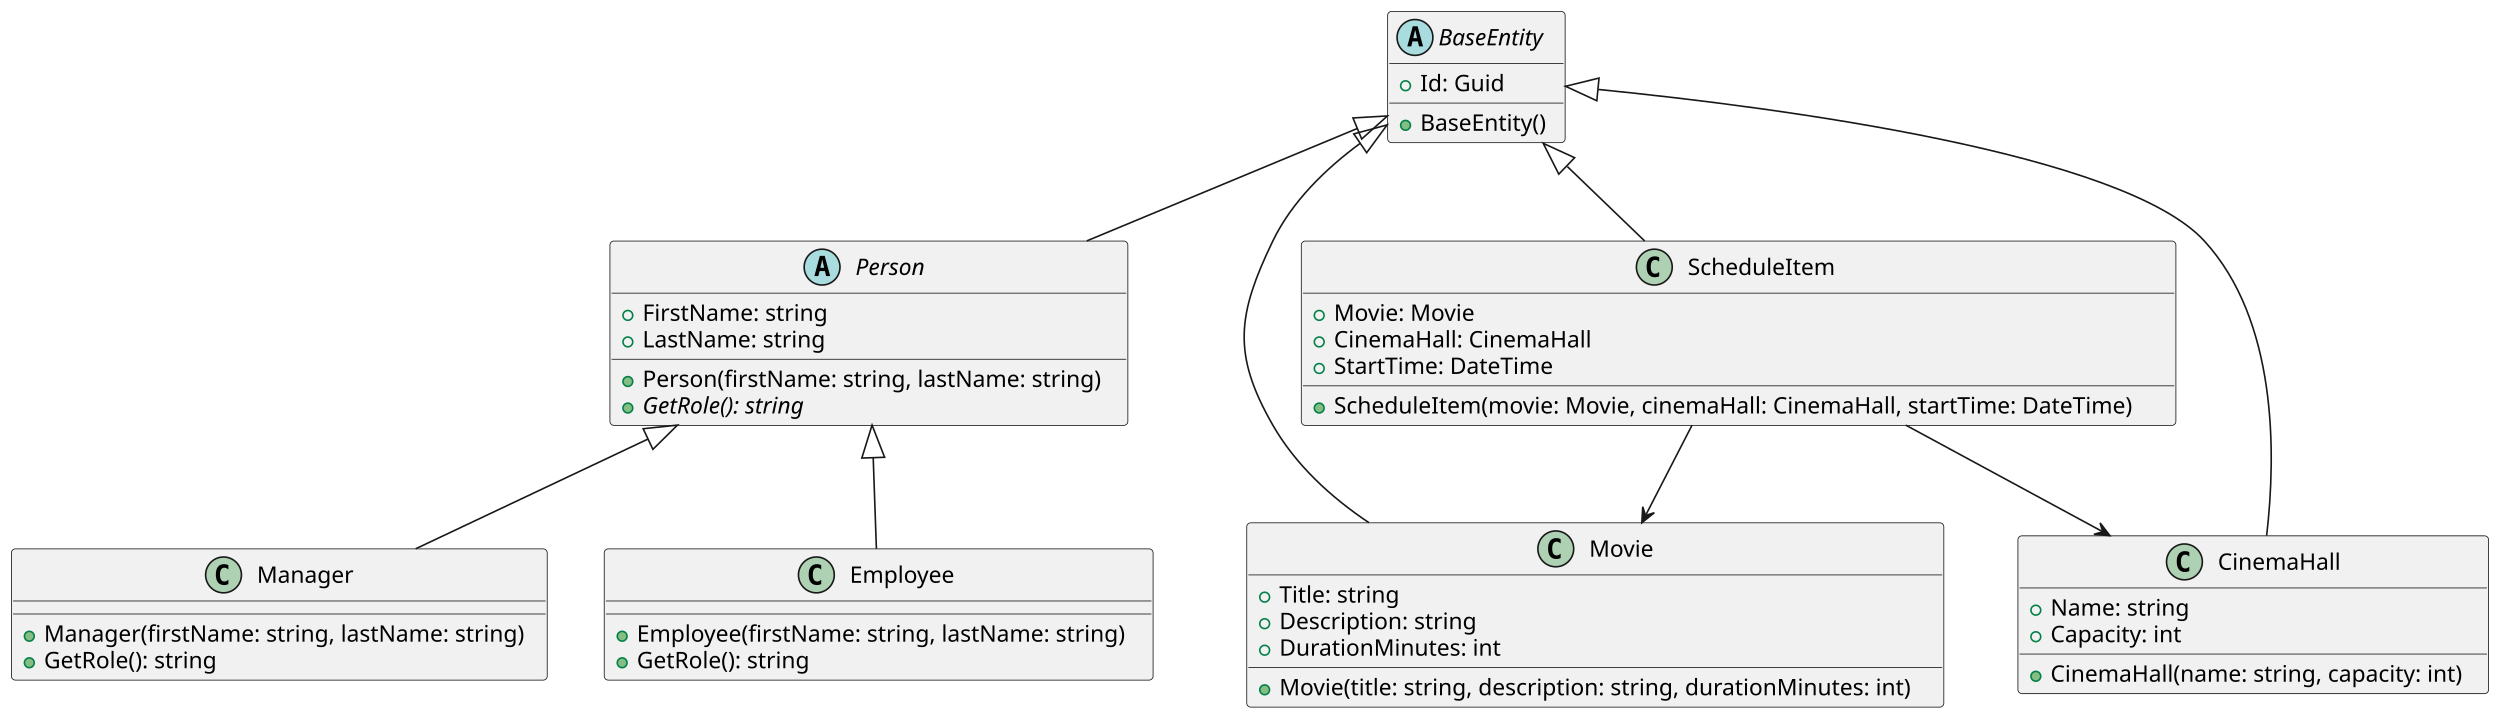
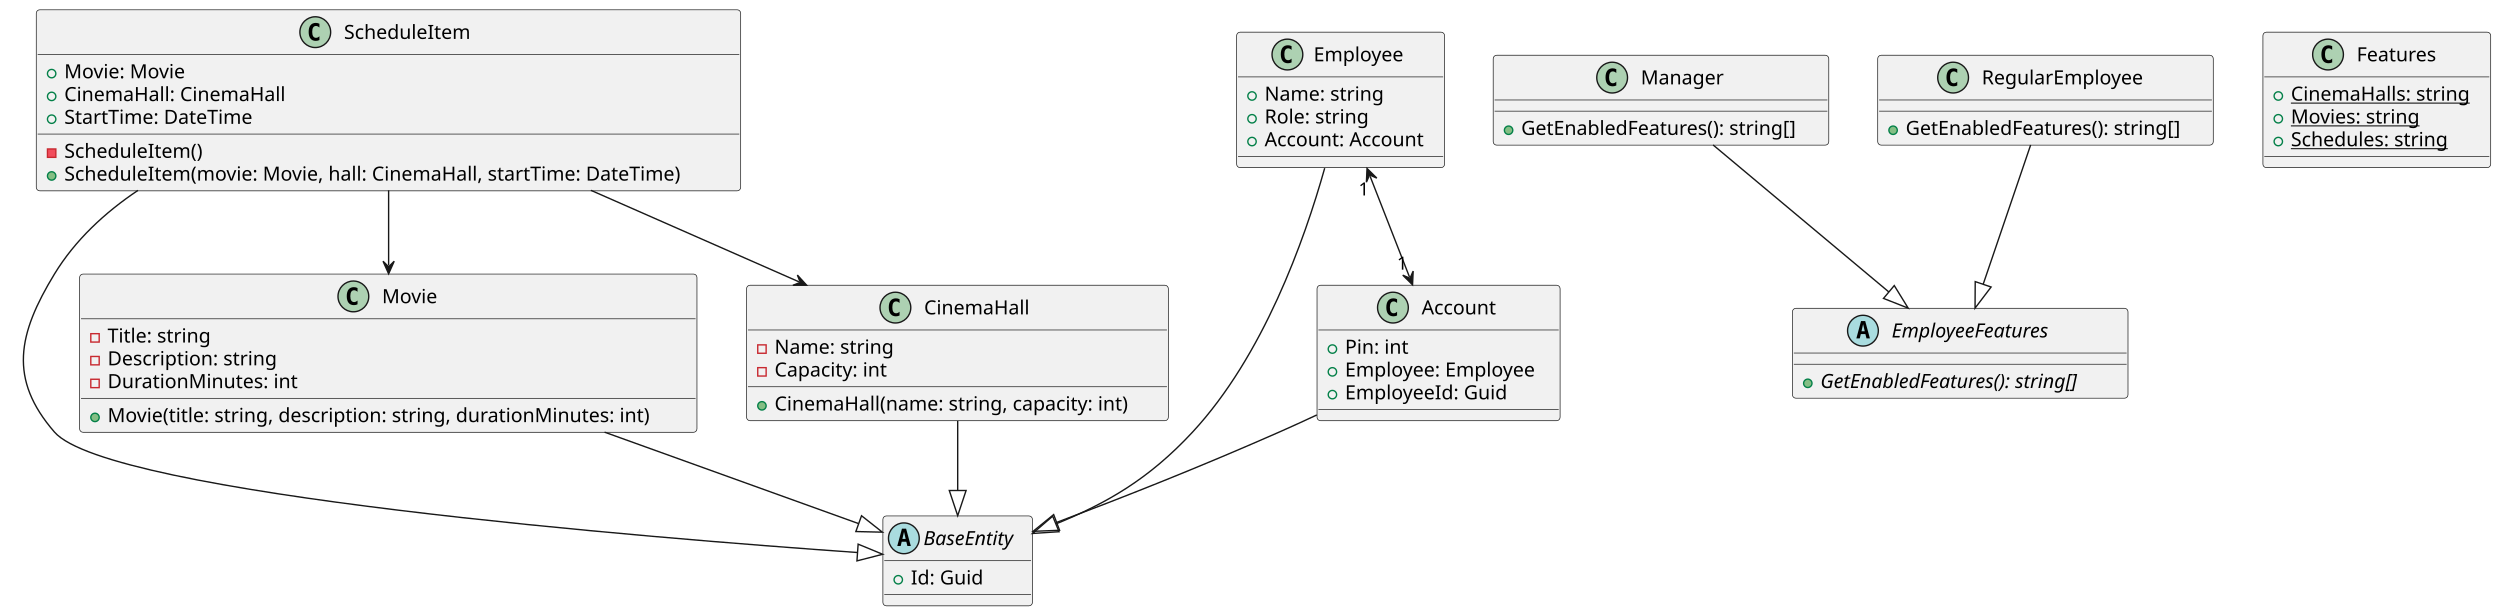
- <svg xmlns="http://www.w3.org/2000/svg" contentStyleType="text/css" height="441px" preserveAspectRatio="none" style="width:1535px;height:441px;background:#FFFFFF;" version="1.1" viewBox="0 0 1535 441" width="1535px" zoomAndPan="magnify">
+ <svg xmlns="http://www.w3.org/2000/svg" contentStyleType="text/css" data-diagram-type="CLASS" height="440px" preserveAspectRatio="none" style="width:1788px;height:440px;background:#FFFFFF;" version="1.1" viewBox="0 0 1788 440" width="1788px" zoomAndPan="magnify">
  <defs />
  <g>
    <g id="elem_BaseEntity">
-       <rect codeLine="1" fill="#F1F1F1" height="80.594" id="BaseEntity" rx="2.5" ry="2.5" style="stroke:#181818;stroke-width:0.5;" width="109" x="852" y="7" />
-       <ellipse cx="868.8" cy="23" fill="#A9DCDF" rx="11" ry="11" style="stroke:#181818;stroke-width:1.0;" />
-       <path d="M868.909,18.344 L867.753,23.422 L870.081,23.422 L868.909,18.344 Z M867.425,16.109 L870.409,16.109 L873.769,28.5 L871.316,28.5 L870.55,25.438 L867.269,25.438 L866.519,28.5 L864.081,28.5 L867.425,16.109 Z " fill="#000000" />
-       <text fill="#000000" font-family="sans-serif" font-size="14" font-style="italic" lengthAdjust="spacing" textLength="73" x="883.2" y="27.847">BaseEntity</text>
-       <line style="stroke:#181818;stroke-width:0.5;" x1="853" x2="960" y1="39" y2="39" />
-       <ellipse cx="863" cy="52.648" fill="none" rx="3" ry="3" style="stroke:#038048;stroke-width:1.0;" />
-       <text fill="#000000" font-family="sans-serif" font-size="14" lengthAdjust="spacing" textLength="53" x="872" y="55.995">Id: Guid</text>
-       <line style="stroke:#181818;stroke-width:0.5;" x1="853" x2="960" y1="63.297" y2="63.297" />
-       <ellipse cx="863" cy="76.945" fill="#84BE84" rx="3" ry="3" style="stroke:#038048;stroke-width:1.0;" />
-       <text fill="#000000" font-family="sans-serif" font-size="14" lengthAdjust="spacing" textLength="83" x="872" y="80.292">BaseEntity()</text>
+       <rect codeLine="2" fill="#F1F1F1" height="64.297" id="BaseEntity" rx="2.5" ry="2.5" style="stroke:#181818;stroke-width:0.5;" width="106.963" x="631.44" y="369" />
+       <ellipse cx="646.44" cy="385" fill="#A9DCDF" rx="11" ry="11" style="stroke:#181818;stroke-width:1;" />
+       <path d="M646.549,380.344 L645.393,385.422 L647.721,385.422 L646.549,380.344 Z M645.065,378.109 L648.049,378.109 L651.409,390.5 L648.956,390.5 L648.19,387.438 L644.909,387.438 L644.159,390.5 L641.721,390.5 L645.065,378.109 Z " fill="#000000" />
+       <text fill="#000000" font-family="sans-serif" font-size="14" font-style="italic" lengthAdjust="spacing" textLength="74.963" x="660.44" y="389.847">BaseEntity</text>
+       <line style="stroke:#181818;stroke-width:0.5;" x1="632.44" x2="737.403" y1="401" y2="401" />
+       <ellipse cx="642.44" cy="414.648" fill="transparent" rx="3" ry="3" style="stroke:#038048;stroke-width:1;" />
+       <text fill="#000000" font-family="sans-serif" font-size="14" lengthAdjust="spacing" textLength="54.681" x="651.44" y="417.995">Id: Guid</text>
+       <line style="stroke:#181818;stroke-width:0.5;" x1="632.44" x2="737.403" y1="425.297" y2="425.297" />
    </g>
-     <g id="elem_Person">
-       <rect codeLine="6" fill="#F1F1F1" height="113.188" id="Person" rx="2.5" ry="2.5" style="stroke:#181818;stroke-width:0.5;" width="318" x="374.5" y="148" />
-       <ellipse cx="504.75" cy="164" fill="#A9DCDF" rx="11" ry="11" style="stroke:#181818;stroke-width:1.0;" />
-       <path d="M504.859,159.344 L503.703,164.422 L506.031,164.422 L504.859,159.344 Z M503.375,157.109 L506.359,157.109 L509.719,169.5 L507.266,169.5 L506.5,166.438 L503.219,166.438 L502.469,169.5 L500.031,169.5 L503.375,157.109 Z " fill="#000000" />
-       <text fill="#000000" font-family="sans-serif" font-size="14" font-style="italic" lengthAdjust="spacing" textLength="49" x="525.25" y="168.847">Person</text>
-       <line style="stroke:#181818;stroke-width:0.5;" x1="375.5" x2="691.5" y1="180" y2="180" />
-       <ellipse cx="385.5" cy="193.648" fill="none" rx="3" ry="3" style="stroke:#038048;stroke-width:1.0;" />
-       <text fill="#000000" font-family="sans-serif" font-size="14" lengthAdjust="spacing" textLength="117" x="394.5" y="196.995">FirstName: string</text>
-       <ellipse cx="385.5" cy="209.945" fill="none" rx="3" ry="3" style="stroke:#038048;stroke-width:1.0;" />
-       <text fill="#000000" font-family="sans-serif" font-size="14" lengthAdjust="spacing" textLength="116" x="394.5" y="213.292">LastName: string</text>
-       <line style="stroke:#181818;stroke-width:0.5;" x1="375.5" x2="691.5" y1="220.594" y2="220.594" />
-       <ellipse cx="385.5" cy="234.242" fill="#84BE84" rx="3" ry="3" style="stroke:#038048;stroke-width:1.0;" />
-       <text fill="#000000" font-family="sans-serif" font-size="14" lengthAdjust="spacing" textLength="292" x="394.5" y="237.589">Person(firstName: string, lastName: string)</text>
-       <ellipse cx="385.5" cy="250.539" fill="#84BE84" rx="3" ry="3" style="stroke:#038048;stroke-width:1.0;" />
-       <text fill="#000000" font-family="sans-serif" font-size="14" font-style="italic" lengthAdjust="spacing" textLength="114" x="394.5" y="253.886">GetRole(): string</text>
+     <g id="elem_EmployeeFeatures">
+       <rect codeLine="6" fill="#F1F1F1" height="64.297" id="EmployeeFeatures" rx="2.5" ry="2.5" style="stroke:#181818;stroke-width:0.5;" width="239.999" x="1281.94" y="220.5" />
+       <ellipse cx="1332.386" cy="236.5" fill="#A9DCDF" rx="11" ry="11" style="stroke:#181818;stroke-width:1;" />
+       <path d="M1332.495,231.844 L1331.339,236.922 L1333.667,236.922 L1332.495,231.844 Z M1331.011,229.609 L1333.995,229.609 L1337.355,242 L1334.901,242 L1334.136,238.938 L1330.855,238.938 L1330.105,242 L1327.667,242 L1331.011,229.609 Z " fill="#000000" />
+       <text fill="#000000" font-family="sans-serif" font-size="14" font-style="italic" lengthAdjust="spacing" textLength="130.607" x="1352.886" y="241.347">EmployeeFeatures</text>
+       <line style="stroke:#181818;stroke-width:0.5;" x1="1282.94" x2="1520.939" y1="252.5" y2="252.5" />
+       <line style="stroke:#181818;stroke-width:0.5;" x1="1282.94" x2="1520.939" y1="260.5" y2="260.5" />
+       <ellipse cx="1292.94" cy="274.148" fill="#84BE84" rx="3" ry="3" style="stroke:#038048;stroke-width:1;" />
+       <text fill="#000000" font-family="sans-serif" font-size="14" font-style="italic" lengthAdjust="spacing" textLength="213.999" x="1301.94" y="277.495">GetEnabledFeatures(): string[]</text>
+     </g>
+     <g id="elem_Movie">
+       <rect codeLine="11" fill="#F1F1F1" height="113.188" id="Movie" rx="2.5" ry="2.5" style="stroke:#181818;stroke-width:0.5;" width="441.522" x="56.94" y="196" />
+       <ellipse cx="252.735" cy="212" fill="#ADD1B2" rx="11" ry="11" style="stroke:#181818;stroke-width:1;" />
+       <path d="M255.704,217.641 Q255.125,217.938 254.485,218.078 Q253.844,218.234 253.141,218.234 Q250.641,218.234 249.313,216.594 Q248,214.938 248,211.812 Q248,208.688 249.313,207.031 Q250.641,205.375 253.141,205.375 Q253.844,205.375 254.485,205.531 Q255.141,205.688 255.704,205.984 L255.704,208.703 Q255.079,208.125 254.485,207.859 Q253.891,207.578 253.266,207.578 Q251.922,207.578 251.235,208.656 Q250.547,209.719 250.547,211.812 Q250.547,213.906 251.235,214.984 Q251.922,216.047 253.266,216.047 Q253.891,216.047 254.485,215.781 Q255.079,215.5 255.704,214.922 L255.704,217.641 Z " fill="#000000" />
+       <text fill="#000000" font-family="sans-serif" font-size="14" lengthAdjust="spacing" textLength="41.433" x="273.235" y="216.847">Movie</text>
+       <line style="stroke:#181818;stroke-width:0.5;" x1="57.94" x2="497.462" y1="228" y2="228" />
+       <rect fill="transparent" height="6" style="stroke:#C82930;stroke-width:1;" width="6" x="64.94" y="238.648" />
+       <text fill="#000000" font-family="sans-serif" font-size="14" lengthAdjust="spacing" textLength="79.789" x="76.94" y="244.995">Title: string</text>
+       <rect fill="transparent" height="6" style="stroke:#C82930;stroke-width:1;" width="6" x="64.94" y="254.945" />
+       <text fill="#000000" font-family="sans-serif" font-size="14" lengthAdjust="spacing" textLength="129.09" x="76.94" y="261.292">Description: string</text>
+       <rect fill="transparent" height="6" style="stroke:#C82930;stroke-width:1;" width="6" x="64.94" y="271.242" />
+       <text fill="#000000" font-family="sans-serif" font-size="14" lengthAdjust="spacing" textLength="143.336" x="76.94" y="277.589">DurationMinutes: int</text>
+       <line style="stroke:#181818;stroke-width:0.5;" x1="57.94" x2="497.462" y1="284.891" y2="284.891" />
+       <ellipse cx="67.94" cy="298.539" fill="#84BE84" rx="3" ry="3" style="stroke:#038048;stroke-width:1;" />
+       <text fill="#000000" font-family="sans-serif" font-size="14" lengthAdjust="spacing" textLength="415.522" x="76.94" y="301.886">Movie(title: string, description: string, durationMinutes: int)</text>
+     </g>
+     <g id="elem_CinemaHall">
+       <rect codeLine="18" fill="#F1F1F1" height="96.891" id="CinemaHall" rx="2.5" ry="2.5" style="stroke:#181818;stroke-width:0.5;" width="301.659" x="533.94" y="204" />
+       <ellipse cx="640.393" cy="220" fill="#ADD1B2" rx="11" ry="11" style="stroke:#181818;stroke-width:1;" />
+       <path d="M643.361,225.641 Q642.783,225.938 642.143,226.078 Q641.502,226.234 640.799,226.234 Q638.299,226.234 636.971,224.594 Q635.658,222.938 635.658,219.812 Q635.658,216.688 636.971,215.031 Q638.299,213.375 640.799,213.375 Q641.502,213.375 642.143,213.531 Q642.799,213.688 643.361,213.984 L643.361,216.703 Q642.736,216.125 642.143,215.859 Q641.549,215.578 640.924,215.578 Q639.58,215.578 638.893,216.656 Q638.205,217.719 638.205,219.812 Q638.205,221.906 638.893,222.984 Q639.58,224.047 640.924,224.047 Q641.549,224.047 642.143,223.781 Q642.736,223.5 643.361,222.922 L643.361,225.641 Z " fill="#000000" />
+       <text fill="#000000" font-family="sans-serif" font-size="14" lengthAdjust="spacing" textLength="80.254" x="660.893" y="224.847">CinemaHall</text>
+       <line style="stroke:#181818;stroke-width:0.5;" x1="534.94" x2="834.599" y1="236" y2="236" />
+       <rect fill="transparent" height="6" style="stroke:#C82930;stroke-width:1;" width="6" x="541.94" y="246.648" />
+       <text fill="#000000" font-family="sans-serif" font-size="14" lengthAdjust="spacing" textLength="90.658" x="553.94" y="252.995">Name: string</text>
+       <rect fill="transparent" height="6" style="stroke:#C82930;stroke-width:1;" width="6" x="541.94" y="262.945" />
+       <text fill="#000000" font-family="sans-serif" font-size="14" lengthAdjust="spacing" textLength="88.601" x="553.94" y="269.292">Capacity: int</text>
+       <line style="stroke:#181818;stroke-width:0.5;" x1="534.94" x2="834.599" y1="276.594" y2="276.594" />
+       <ellipse cx="544.94" cy="290.242" fill="#84BE84" rx="3" ry="3" style="stroke:#038048;stroke-width:1;" />
+       <text fill="#000000" font-family="sans-serif" font-size="14" lengthAdjust="spacing" textLength="275.659" x="553.94" y="293.589">CinemaHall(name: string, capacity: int)</text>
+     </g>
+     <g id="elem_ScheduleItem">
+       <rect codeLine="24" fill="#F1F1F1" height="129.484" id="ScheduleItem" rx="2.5" ry="2.5" style="stroke:#181818;stroke-width:0.5;" width="503.791" x="25.94" y="7" />
+       <ellipse cx="225.484" cy="23" fill="#ADD1B2" rx="11" ry="11" style="stroke:#181818;stroke-width:1;" />
+       <path d="M228.453,28.641 Q227.875,28.938 227.234,29.078 Q226.594,29.234 225.891,29.234 Q223.391,29.234 222.063,27.594 Q220.75,25.938 220.75,22.812 Q220.75,19.688 222.063,18.031 Q223.391,16.375 225.891,16.375 Q226.594,16.375 227.234,16.531 Q227.891,16.688 228.453,16.984 L228.453,19.703 Q227.828,19.125 227.234,18.859 Q226.641,18.578 226.016,18.578 Q224.672,18.578 223.984,19.656 Q223.297,20.719 223.297,22.812 Q223.297,24.906 223.984,25.984 Q224.672,27.047 226.016,27.047 Q226.641,27.047 227.234,26.781 Q227.828,26.5 228.453,25.922 L228.453,28.641 Z " fill="#000000" />
+       <text fill="#000000" font-family="sans-serif" font-size="14" lengthAdjust="spacing" textLength="96.202" x="245.984" y="27.847">ScheduleItem</text>
+       <line style="stroke:#181818;stroke-width:0.5;" x1="26.94" x2="528.731" y1="39" y2="39" />
+       <ellipse cx="36.94" cy="52.648" fill="transparent" rx="3" ry="3" style="stroke:#038048;stroke-width:1;" />
+       <text fill="#000000" font-family="sans-serif" font-size="14" lengthAdjust="spacing" textLength="92.032" x="45.94" y="55.995">Movie: Movie</text>
+       <ellipse cx="36.94" cy="68.945" fill="transparent" rx="3" ry="3" style="stroke:#038048;stroke-width:1;" />
+       <text fill="#000000" font-family="sans-serif" font-size="14" lengthAdjust="spacing" textLength="169.675" x="45.94" y="72.292">CinemaHall: CinemaHall</text>
+       <ellipse cx="36.94" cy="85.242" fill="transparent" rx="3" ry="3" style="stroke:#038048;stroke-width:1;" />
+       <text fill="#000000" font-family="sans-serif" font-size="14" lengthAdjust="spacing" textLength="146.214" x="45.94" y="88.589">StartTime: DateTime</text>
+       <line style="stroke:#181818;stroke-width:0.5;" x1="26.94" x2="528.731" y1="95.891" y2="95.891" />
+       <rect fill="#F24D5C" height="6" style="stroke:#C82930;stroke-width:1;" width="6" x="33.94" y="106.539" />
+       <text fill="#000000" font-family="sans-serif" font-size="14" lengthAdjust="spacing" textLength="107.126" x="45.94" y="112.886">ScheduleItem()</text>
+       <ellipse cx="36.94" cy="125.836" fill="#84BE84" rx="3" ry="3" style="stroke:#038048;stroke-width:1;" />
+       <text fill="#000000" font-family="sans-serif" font-size="14" lengthAdjust="spacing" textLength="477.791" x="45.94" y="129.183">ScheduleItem(movie: Movie, hall: CinemaHall, startTime: DateTime)</text>
+     </g>
+     <g id="elem_Employee">
+       <rect codeLine="32" fill="#F1F1F1" height="96.891" id="Employee" rx="2.5" ry="2.5" style="stroke:#181818;stroke-width:0.5;" width="148.712" x="884.44" y="23" />
+       <ellipse cx="920.759" cy="39" fill="#ADD1B2" rx="11" ry="11" style="stroke:#181818;stroke-width:1;" />
+       <path d="M923.727,44.641 Q923.149,44.938 922.509,45.078 Q921.868,45.234 921.165,45.234 Q918.665,45.234 917.337,43.594 Q916.024,41.938 916.024,38.812 Q916.024,35.688 917.337,34.031 Q918.665,32.375 921.165,32.375 Q921.868,32.375 922.509,32.531 Q923.165,32.688 923.727,32.984 L923.727,35.703 Q923.102,35.125 922.509,34.859 Q921.915,34.578 921.29,34.578 Q919.946,34.578 919.259,35.656 Q918.571,36.719 918.571,38.812 Q918.571,40.906 919.259,41.984 Q919.946,43.047 921.29,43.047 Q921.915,43.047 922.509,42.781 Q923.102,42.5 923.727,41.922 L923.727,44.641 Z " fill="#000000" />
+       <text fill="#000000" font-family="sans-serif" font-size="14" lengthAdjust="spacing" textLength="69.337" x="939.496" y="43.847">Employee</text>
+       <line style="stroke:#181818;stroke-width:0.5;" x1="885.44" x2="1032.152" y1="55" y2="55" />
+       <ellipse cx="895.44" cy="68.648" fill="transparent" rx="3" ry="3" style="stroke:#038048;stroke-width:1;" />
+       <text fill="#000000" font-family="sans-serif" font-size="14" lengthAdjust="spacing" textLength="90.658" x="904.44" y="71.995">Name: string</text>
+       <ellipse cx="895.44" cy="84.945" fill="transparent" rx="3" ry="3" style="stroke:#038048;stroke-width:1;" />
+       <text fill="#000000" font-family="sans-serif" font-size="14" lengthAdjust="spacing" textLength="80.151" x="904.44" y="88.292">Role: string</text>
+       <ellipse cx="895.44" cy="101.242" fill="transparent" rx="3" ry="3" style="stroke:#038048;stroke-width:1;" />
+       <text fill="#000000" font-family="sans-serif" font-size="14" lengthAdjust="spacing" textLength="122.712" x="904.44" y="104.589">Account: Account</text>
+       <line style="stroke:#181818;stroke-width:0.5;" x1="885.44" x2="1032.152" y1="111.891" y2="111.891" />
+     </g>
+     <g id="elem_Account">
+       <rect codeLine="38" fill="#F1F1F1" height="96.891" id="Account" rx="2.5" ry="2.5" style="stroke:#181818;stroke-width:0.5;" width="173.841" x="941.94" y="204" />
+       <ellipse cx="996.224" cy="220" fill="#ADD1B2" rx="11" ry="11" style="stroke:#181818;stroke-width:1;" />
+       <path d="M999.193,225.641 Q998.615,225.938 997.974,226.078 Q997.334,226.234 996.63,226.234 Q994.13,226.234 992.802,224.594 Q991.49,222.938 991.49,219.812 Q991.49,216.688 992.802,215.031 Q994.13,213.375 996.63,213.375 Q997.334,213.375 997.974,213.531 Q998.63,213.688 999.193,213.984 L999.193,216.703 Q998.568,216.125 997.974,215.859 Q997.38,215.578 996.755,215.578 Q995.412,215.578 994.724,216.656 Q994.037,217.719 994.037,219.812 Q994.037,221.906 994.724,222.984 Q995.412,224.047 996.755,224.047 Q997.38,224.047 997.974,223.781 Q998.568,223.5 999.193,222.922 L999.193,225.641 Z " fill="#000000" />
+       <text fill="#000000" font-family="sans-serif" font-size="14" lengthAdjust="spacing" textLength="56.773" x="1016.724" y="224.847">Account</text>
+       <line style="stroke:#181818;stroke-width:0.5;" x1="942.94" x2="1114.781" y1="236" y2="236" />
+       <ellipse cx="952.94" cy="249.648" fill="transparent" rx="3" ry="3" style="stroke:#038048;stroke-width:1;" />
+       <text fill="#000000" font-family="sans-serif" font-size="14" lengthAdjust="spacing" textLength="48.624" x="961.94" y="252.995">Pin: int</text>
+       <ellipse cx="952.94" cy="265.945" fill="transparent" rx="3" ry="3" style="stroke:#038048;stroke-width:1;" />
+       <text fill="#000000" font-family="sans-serif" font-size="14" lengthAdjust="spacing" textLength="147.841" x="961.94" y="269.292">Employee: Employee</text>
+       <ellipse cx="952.94" cy="282.242" fill="transparent" rx="3" ry="3" style="stroke:#038048;stroke-width:1;" />
+       <text fill="#000000" font-family="sans-serif" font-size="14" lengthAdjust="spacing" textLength="124.018" x="961.94" y="285.589">EmployeeId: Guid</text>
+       <line style="stroke:#181818;stroke-width:0.5;" x1="942.94" x2="1114.781" y1="292.891" y2="292.891" />
    </g>
    <g id="elem_Manager">
-       <rect codeLine="13" fill="#F1F1F1" height="80.594" id="Manager" rx="2.5" ry="2.5" style="stroke:#181818;stroke-width:0.5;" width="329" x="7" y="337" />
-       <ellipse cx="137.25" cy="353" fill="#ADD1B2" rx="11" ry="11" style="stroke:#181818;stroke-width:1.0;" />
-       <path d="M140.219,358.641 Q139.641,358.938 139,359.078 Q138.359,359.234 137.656,359.234 Q135.156,359.234 133.828,357.594 Q132.516,355.938 132.516,352.812 Q132.516,349.688 133.828,348.031 Q135.156,346.375 137.656,346.375 Q138.359,346.375 139,346.531 Q139.656,346.688 140.219,346.984 L140.219,349.703 Q139.594,349.125 139,348.859 Q138.406,348.578 137.781,348.578 Q136.438,348.578 135.75,349.656 Q135.062,350.719 135.062,352.812 Q135.062,354.906 135.75,355.984 Q136.438,357.047 137.781,357.047 Q138.406,357.047 139,356.781 Q139.594,356.5 140.219,355.922 L140.219,358.641 Z " fill="#000000" />
-       <text fill="#000000" font-family="sans-serif" font-size="14" lengthAdjust="spacing" textLength="60" x="157.75" y="357.847">Manager</text>
-       <line style="stroke:#181818;stroke-width:0.5;" x1="8" x2="335" y1="369" y2="369" />
-       <line style="stroke:#181818;stroke-width:0.5;" x1="8" x2="335" y1="377" y2="377" />
-       <ellipse cx="18" cy="390.648" fill="#84BE84" rx="3" ry="3" style="stroke:#038048;stroke-width:1.0;" />
-       <text fill="#000000" font-family="sans-serif" font-size="14" lengthAdjust="spacing" textLength="303" x="27" y="393.995">Manager(firstName: string, lastName: string)</text>
-       <ellipse cx="18" cy="406.945" fill="#84BE84" rx="3" ry="3" style="stroke:#038048;stroke-width:1.0;" />
-       <text fill="#000000" font-family="sans-serif" font-size="14" lengthAdjust="spacing" textLength="114" x="27" y="410.292">GetRole(): string</text>
+       <rect codeLine="45" fill="#F1F1F1" height="64.297" id="Manager" rx="2.5" ry="2.5" style="stroke:#181818;stroke-width:0.5;" width="239.999" x="1067.94" y="39.5" />
+       <ellipse cx="1153.006" cy="55.5" fill="#ADD1B2" rx="11" ry="11" style="stroke:#181818;stroke-width:1;" />
+       <path d="M1155.975,61.141 Q1155.397,61.438 1154.756,61.578 Q1154.116,61.734 1153.413,61.734 Q1150.913,61.734 1149.584,60.094 Q1148.272,58.438 1148.272,55.312 Q1148.272,52.188 1149.584,50.531 Q1150.913,48.875 1153.413,48.875 Q1154.116,48.875 1154.756,49.031 Q1155.413,49.188 1155.975,49.484 L1155.975,52.203 Q1155.35,51.625 1154.756,51.359 Q1154.163,51.078 1153.538,51.078 Q1152.194,51.078 1151.506,52.156 Q1150.819,53.219 1150.819,55.312 Q1150.819,57.406 1151.506,58.484 Q1152.194,59.547 1153.538,59.547 Q1154.163,59.547 1154.756,59.281 Q1155.35,59 1155.975,58.422 L1155.975,61.141 Z " fill="#000000" />
+       <text fill="#000000" font-family="sans-serif" font-size="14" lengthAdjust="spacing" textLength="61.366" x="1173.506" y="60.347">Manager</text>
+       <line style="stroke:#181818;stroke-width:0.5;" x1="1068.94" x2="1306.939" y1="71.5" y2="71.5" />
+       <line style="stroke:#181818;stroke-width:0.5;" x1="1068.94" x2="1306.939" y1="79.5" y2="79.5" />
+       <ellipse cx="1078.94" cy="93.148" fill="#84BE84" rx="3" ry="3" style="stroke:#038048;stroke-width:1;" />
+       <text fill="#000000" font-family="sans-serif" font-size="14" lengthAdjust="spacing" textLength="213.999" x="1087.94" y="96.495">GetEnabledFeatures(): string[]</text>
    </g>
-     <g id="elem_Employee">
-       <rect codeLine="18" fill="#F1F1F1" height="80.594" id="Employee" rx="2.5" ry="2.5" style="stroke:#181818;stroke-width:0.5;" width="337" x="371" y="337" />
-       <ellipse cx="501.25" cy="353" fill="#ADD1B2" rx="11" ry="11" style="stroke:#181818;stroke-width:1.0;" />
-       <path d="M504.219,358.641 Q503.641,358.938 503,359.078 Q502.359,359.234 501.656,359.234 Q499.156,359.234 497.828,357.594 Q496.516,355.938 496.516,352.812 Q496.516,349.688 497.828,348.031 Q499.156,346.375 501.656,346.375 Q502.359,346.375 503,346.531 Q503.656,346.688 504.219,346.984 L504.219,349.703 Q503.594,349.125 503,348.859 Q502.406,348.578 501.781,348.578 Q500.438,348.578 499.75,349.656 Q499.062,350.719 499.062,352.812 Q499.062,354.906 499.75,355.984 Q500.438,357.047 501.781,357.047 Q502.406,357.047 503,356.781 Q503.594,356.5 504.219,355.922 L504.219,358.641 Z " fill="#000000" />
-       <text fill="#000000" font-family="sans-serif" font-size="14" lengthAdjust="spacing" textLength="68" x="521.75" y="357.847">Employee</text>
-       <line style="stroke:#181818;stroke-width:0.5;" x1="372" x2="707" y1="369" y2="369" />
-       <line style="stroke:#181818;stroke-width:0.5;" x1="372" x2="707" y1="377" y2="377" />
-       <ellipse cx="382" cy="390.648" fill="#84BE84" rx="3" ry="3" style="stroke:#038048;stroke-width:1.0;" />
-       <text fill="#000000" font-family="sans-serif" font-size="14" lengthAdjust="spacing" textLength="311" x="391" y="393.995">Employee(firstName: string, lastName: string)</text>
-       <ellipse cx="382" cy="406.945" fill="#84BE84" rx="3" ry="3" style="stroke:#038048;stroke-width:1.0;" />
-       <text fill="#000000" font-family="sans-serif" font-size="14" lengthAdjust="spacing" textLength="114" x="391" y="410.292">GetRole(): string</text>
+     <g id="elem_RegularEmployee">
+       <rect codeLine="49" fill="#F1F1F1" height="64.297" id="RegularEmployee" rx="2.5" ry="2.5" style="stroke:#181818;stroke-width:0.5;" width="239.999" x="1342.94" y="39.5" />
+       <ellipse cx="1396.859" cy="55.5" fill="#ADD1B2" rx="11" ry="11" style="stroke:#181818;stroke-width:1;" />
+       <path d="M1399.827,61.141 Q1399.249,61.438 1398.609,61.578 Q1397.968,61.734 1397.265,61.734 Q1394.765,61.734 1393.437,60.094 Q1392.124,58.438 1392.124,55.312 Q1392.124,52.188 1393.437,50.531 Q1394.765,48.875 1397.265,48.875 Q1397.968,48.875 1398.609,49.031 Q1399.265,49.188 1399.827,49.484 L1399.827,52.203 Q1399.202,51.625 1398.609,51.359 Q1398.015,51.078 1397.39,51.078 Q1396.046,51.078 1395.359,52.156 Q1394.671,53.219 1394.671,55.312 Q1394.671,57.406 1395.359,58.484 Q1396.046,59.547 1397.39,59.547 Q1398.015,59.547 1398.609,59.281 Q1399.202,59 1399.827,58.422 L1399.827,61.141 Z " fill="#000000" />
+       <text fill="#000000" font-family="sans-serif" font-size="14" lengthAdjust="spacing" textLength="123.662" x="1417.359" y="60.347">RegularEmployee</text>
+       <line style="stroke:#181818;stroke-width:0.5;" x1="1343.94" x2="1581.939" y1="71.5" y2="71.5" />
+       <line style="stroke:#181818;stroke-width:0.5;" x1="1343.94" x2="1581.939" y1="79.5" y2="79.5" />
+       <ellipse cx="1353.94" cy="93.148" fill="#84BE84" rx="3" ry="3" style="stroke:#038048;stroke-width:1;" />
+       <text fill="#000000" font-family="sans-serif" font-size="14" lengthAdjust="spacing" textLength="213.999" x="1362.94" y="96.495">GetEnabledFeatures(): string[]</text>
    </g>
-     <g id="elem_Movie">
-       <rect codeLine="23" fill="#F1F1F1" height="113.188" id="Movie" rx="2.5" ry="2.5" style="stroke:#181818;stroke-width:0.5;" width="428" x="765.5" y="321" />
-       <ellipse cx="955.25" cy="337" fill="#ADD1B2" rx="11" ry="11" style="stroke:#181818;stroke-width:1.0;" />
-       <path d="M958.219,342.641 Q957.641,342.938 957,343.078 Q956.359,343.234 955.656,343.234 Q953.156,343.234 951.828,341.594 Q950.516,339.938 950.516,336.812 Q950.516,333.688 951.828,332.031 Q953.156,330.375 955.656,330.375 Q956.359,330.375 957,330.531 Q957.656,330.688 958.219,330.984 L958.219,333.703 Q957.594,333.125 957,332.859 Q956.406,332.578 955.781,332.578 Q954.438,332.578 953.75,333.656 Q953.062,334.719 953.062,336.812 Q953.062,338.906 953.75,339.984 Q954.438,341.047 955.781,341.047 Q956.406,341.047 957,340.781 Q957.594,340.5 958.219,339.922 L958.219,342.641 Z " fill="#000000" />
-       <text fill="#000000" font-family="sans-serif" font-size="14" lengthAdjust="spacing" textLength="40" x="975.75" y="341.847">Movie</text>
-       <line style="stroke:#181818;stroke-width:0.5;" x1="766.5" x2="1192.5" y1="353" y2="353" />
-       <ellipse cx="776.5" cy="366.648" fill="none" rx="3" ry="3" style="stroke:#038048;stroke-width:1.0;" />
-       <text fill="#000000" font-family="sans-serif" font-size="14" lengthAdjust="spacing" textLength="77" x="785.5" y="369.995">Title: string</text>
-       <ellipse cx="776.5" cy="382.945" fill="none" rx="3" ry="3" style="stroke:#038048;stroke-width:1.0;" />
-       <text fill="#000000" font-family="sans-serif" font-size="14" lengthAdjust="spacing" textLength="127" x="785.5" y="386.292">Description: string</text>
-       <ellipse cx="776.5" cy="399.242" fill="none" rx="3" ry="3" style="stroke:#038048;stroke-width:1.0;" />
-       <text fill="#000000" font-family="sans-serif" font-size="14" lengthAdjust="spacing" textLength="140" x="785.5" y="402.589">DurationMinutes: int</text>
-       <line style="stroke:#181818;stroke-width:0.5;" x1="766.5" x2="1192.5" y1="409.891" y2="409.891" />
-       <ellipse cx="776.5" cy="423.539" fill="#84BE84" rx="3" ry="3" style="stroke:#038048;stroke-width:1.0;" />
-       <text fill="#000000" font-family="sans-serif" font-size="14" lengthAdjust="spacing" textLength="402" x="785.5" y="426.886">Movie(title: string, description: string, durationMinutes: int)</text>
+     <g id="elem_Features">
+       <rect codeLine="54" fill="#F1F1F1" height="96.891" id="Features" rx="2.5" ry="2.5" style="stroke:#181818;stroke-width:0.5;" width="162.903" x="1618.44" y="23" />
+       <ellipse cx="1665.006" cy="39" fill="#ADD1B2" rx="11" ry="11" style="stroke:#181818;stroke-width:1;" />
+       <path d="M1667.975,44.641 Q1667.397,44.938 1666.756,45.078 Q1666.116,45.234 1665.413,45.234 Q1662.913,45.234 1661.584,43.594 Q1660.272,41.938 1660.272,38.812 Q1660.272,35.688 1661.584,34.031 Q1662.913,32.375 1665.413,32.375 Q1666.116,32.375 1666.756,32.531 Q1667.413,32.688 1667.975,32.984 L1667.975,35.703 Q1667.35,35.125 1666.756,34.859 Q1666.163,34.578 1665.538,34.578 Q1664.194,34.578 1663.506,35.656 Q1662.819,36.719 1662.819,38.812 Q1662.819,40.906 1663.506,41.984 Q1664.194,43.047 1665.538,43.047 Q1666.163,43.047 1666.756,42.781 Q1667.35,42.5 1667.975,41.922 L1667.975,44.641 Z " fill="#000000" />
+       <text fill="#000000" font-family="sans-serif" font-size="14" lengthAdjust="spacing" textLength="61.27" x="1685.506" y="43.847">Features</text>
+       <line style="stroke:#181818;stroke-width:0.5;" x1="1619.44" x2="1780.343" y1="55" y2="55" />
+       <ellipse cx="1629.44" cy="68.648" fill="transparent" rx="3" ry="3" style="stroke:#038048;stroke-width:1;" />
+       <text fill="#000000" font-family="sans-serif" font-size="14" lengthAdjust="spacing" text-decoration="underline" textLength="136.903" x="1638.44" y="71.995">CinemaHalls: string</text>
+       <ellipse cx="1629.44" cy="84.945" fill="transparent" rx="3" ry="3" style="stroke:#038048;stroke-width:1;" />
+       <text fill="#000000" font-family="sans-serif" font-size="14" lengthAdjust="spacing" text-decoration="underline" textLength="98.082" x="1638.44" y="88.292">Movies: string</text>
+       <ellipse cx="1629.44" cy="101.242" fill="transparent" rx="3" ry="3" style="stroke:#038048;stroke-width:1;" />
+       <text fill="#000000" font-family="sans-serif" font-size="14" lengthAdjust="spacing" text-decoration="underline" textLength="120.982" x="1638.44" y="104.589">Schedules: string</text>
+       <line style="stroke:#181818;stroke-width:0.5;" x1="1619.44" x2="1780.343" y1="111.891" y2="111.891" />
    </g>
-     <g id="elem_CinemaHall">
-       <rect codeLine="30" fill="#F1F1F1" height="96.891" id="CinemaHall" rx="2.5" ry="2.5" style="stroke:#181818;stroke-width:0.5;" width="289" x="1239" y="329" />
-       <ellipse cx="1341.25" cy="345" fill="#ADD1B2" rx="11" ry="11" style="stroke:#181818;stroke-width:1.0;" />
-       <path d="M1344.219,350.641 Q1343.641,350.938 1343,351.078 Q1342.359,351.234 1341.656,351.234 Q1339.156,351.234 1337.828,349.594 Q1336.516,347.938 1336.516,344.812 Q1336.516,341.688 1337.828,340.031 Q1339.156,338.375 1341.656,338.375 Q1342.359,338.375 1343,338.531 Q1343.656,338.688 1344.219,338.984 L1344.219,341.703 Q1343.594,341.125 1343,340.859 Q1342.406,340.578 1341.781,340.578 Q1340.438,340.578 1339.75,341.656 Q1339.062,342.719 1339.062,344.812 Q1339.062,346.906 1339.75,347.984 Q1340.438,349.047 1341.781,349.047 Q1342.406,349.047 1343,348.781 Q1343.594,348.5 1344.219,347.922 L1344.219,350.641 Z " fill="#000000" />
-       <text fill="#000000" font-family="sans-serif" font-size="14" lengthAdjust="spacing" textLength="76" x="1361.75" y="349.847">CinemaHall</text>
-       <line style="stroke:#181818;stroke-width:0.5;" x1="1240" x2="1527" y1="361" y2="361" />
-       <ellipse cx="1250" cy="374.648" fill="none" rx="3" ry="3" style="stroke:#038048;stroke-width:1.0;" />
-       <text fill="#000000" font-family="sans-serif" font-size="14" lengthAdjust="spacing" textLength="88" x="1259" y="377.995">Name: string</text>
-       <ellipse cx="1250" cy="390.945" fill="none" rx="3" ry="3" style="stroke:#038048;stroke-width:1.0;" />
-       <text fill="#000000" font-family="sans-serif" font-size="14" lengthAdjust="spacing" textLength="84" x="1259" y="394.292">Capacity: int</text>
-       <line style="stroke:#181818;stroke-width:0.5;" x1="1240" x2="1527" y1="401.594" y2="401.594" />
-       <ellipse cx="1250" cy="415.242" fill="#84BE84" rx="3" ry="3" style="stroke:#038048;stroke-width:1.0;" />
-       <text fill="#000000" font-family="sans-serif" font-size="14" lengthAdjust="spacing" textLength="263" x="1259" y="418.589">CinemaHall(name: string, capacity: int)</text>
+     <g id="link_Movie_BaseEntity">
+       <path codeLine="61" d="M432.39,309.09 C502.33,334.27 563.544,356.304 614.134,374.514 " fill="transparent" id="Movie-to-BaseEntity" style="stroke:#181818;stroke-width:1;" />
+       <polygon fill="transparent" points="631.07,380.61,616.166,368.868,612.102,380.159,631.07,380.61" style="stroke:#181818;stroke-width:1;" />
    </g>
-     <g id="elem_ScheduleItem">
-       <rect codeLine="36" fill="#F1F1F1" height="113.188" id="ScheduleItem" rx="2.5" ry="2.5" style="stroke:#181818;stroke-width:0.5;" width="537" x="799" y="148" />
-       <ellipse cx="1015.75" cy="164" fill="#ADD1B2" rx="11" ry="11" style="stroke:#181818;stroke-width:1.0;" />
-       <path d="M1018.719,169.641 Q1018.141,169.938 1017.5,170.078 Q1016.859,170.234 1016.156,170.234 Q1013.656,170.234 1012.328,168.594 Q1011.016,166.938 1011.016,163.812 Q1011.016,160.688 1012.328,159.031 Q1013.656,157.375 1016.156,157.375 Q1016.859,157.375 1017.5,157.531 Q1018.156,157.688 1018.719,157.984 L1018.719,160.703 Q1018.094,160.125 1017.5,159.859 Q1016.906,159.578 1016.281,159.578 Q1014.938,159.578 1014.25,160.656 Q1013.562,161.719 1013.562,163.812 Q1013.562,165.906 1014.25,166.984 Q1014.938,168.047 1016.281,168.047 Q1016.906,168.047 1017.5,167.781 Q1018.094,167.5 1018.719,166.922 L1018.719,169.641 Z " fill="#000000" />
-       <text fill="#000000" font-family="sans-serif" font-size="14" lengthAdjust="spacing" textLength="95" x="1036.25" y="168.847">ScheduleItem</text>
-       <line style="stroke:#181818;stroke-width:0.5;" x1="800" x2="1335" y1="180" y2="180" />
-       <ellipse cx="810" cy="193.648" fill="none" rx="3" ry="3" style="stroke:#038048;stroke-width:1.0;" />
-       <text fill="#000000" font-family="sans-serif" font-size="14" lengthAdjust="spacing" textLength="89" x="819" y="196.995">Movie: Movie</text>
-       <ellipse cx="810" cy="209.945" fill="none" rx="3" ry="3" style="stroke:#038048;stroke-width:1.0;" />
-       <text fill="#000000" font-family="sans-serif" font-size="14" lengthAdjust="spacing" textLength="161" x="819" y="213.292">CinemaHall: CinemaHall</text>
-       <ellipse cx="810" cy="226.242" fill="none" rx="3" ry="3" style="stroke:#038048;stroke-width:1.0;" />
-       <text fill="#000000" font-family="sans-serif" font-size="14" lengthAdjust="spacing" textLength="142" x="819" y="229.589">StartTime: DateTime</text>
-       <line style="stroke:#181818;stroke-width:0.5;" x1="800" x2="1335" y1="236.891" y2="236.891" />
-       <ellipse cx="810" cy="250.539" fill="#84BE84" rx="3" ry="3" style="stroke:#038048;stroke-width:1.0;" />
-       <text fill="#000000" font-family="sans-serif" font-size="14" lengthAdjust="spacing" textLength="511" x="819" y="253.886">ScheduleItem(movie: Movie, cinemaHall: CinemaHall, startTime: DateTime)</text>
+     <g id="link_CinemaHall_BaseEntity">
+       <path codeLine="62" d="M684.94,301.06 C684.94,323.29 684.94,331.12 684.94,350.82 " fill="transparent" id="CinemaHall-to-BaseEntity" style="stroke:#181818;stroke-width:1;" />
+       <polygon fill="transparent" points="684.94,368.82,690.94,350.82,678.94,350.82,684.94,368.82" style="stroke:#181818;stroke-width:1;" />
    </g>
-     <g id="link_BaseEntity_Person">
-       <path codeLine="43" d="M833.29,78.92 C786.05,98.55 723.21,124.67 667.27,147.91 " fill="none" id="BaseEntity-backto-Person" style="stroke:#181818;stroke-width:1.0;" />
-       <polygon fill="none" points="830.71,72.42,851.86,71.2,836.08,85.34,830.71,72.42" style="stroke:#181818;stroke-width:1.0;" />
+     <g id="link_ScheduleItem_BaseEntity">
+       <path codeLine="63" d="M98.68,136.14 C74.91,152.08 53.7,171.77 38.94,196 C12.82,238.9 6,271.09 38.94,309 C77.74,353.64 465.324,384.758 613.314,395.158 " fill="transparent" id="ScheduleItem-to-BaseEntity" style="stroke:#181818;stroke-width:1;" />
+       <polygon fill="transparent" points="631.27,396.42,613.735,389.173,612.894,401.143,631.27,396.42" style="stroke:#181818;stroke-width:1;" />
    </g>
-     <g id="link_BaseEntity_Movie">
-       <path codeLine="44" d="M835.09,88.05 C813.85,103.72 793.15,123.83 781.5,148 C759.69,193.24 756.49,217.45 781.5,261 C795.52,285.42 816.92,305.16 840.54,320.94 " fill="none" id="BaseEntity-backto-Movie" style="stroke:#181818;stroke-width:1.0;" />
-       <polygon fill="none" points="831.23,82.21,851.69,76.69,839.14,93.76,831.23,82.21" style="stroke:#181818;stroke-width:1.0;" />
+     <g id="link_Employee_BaseEntity">
+       <path codeLine="64" d="M947.42,120.27 C932.87,172.06 903.43,254.57 852.94,309 C821.58,342.8 791.415,359.928 755.155,374.728 " fill="transparent" id="Employee-to-BaseEntity" style="stroke:#181818;stroke-width:1;" />
+       <polygon fill="transparent" points="738.49,381.53,757.423,380.283,752.888,369.173,738.49,381.53" style="stroke:#181818;stroke-width:1;" />
    </g>
-     <g id="link_BaseEntity_CinemaHall">
-       <path codeLine="45" d="M981.32,54.92 C1095.23,66.3 1304.17,94.1 1353.5,148 C1398.07,196.7 1397.65,277.55 1391.72,328.87 " fill="none" id="BaseEntity-backto-CinemaHall" style="stroke:#181818;stroke-width:1.0;" />
-       <polygon fill="none" points="980.45,61.86,961.22,52.98,981.8,47.93,980.45,61.86" style="stroke:#181818;stroke-width:1.0;" />
+     <g id="link_Account_BaseEntity">
+       <path codeLine="65" d="M941.81,296.76 C932.78,300.99 923.7,305.14 914.94,309 C855.4,335.23 802.619,355.921 755.699,373.64 " fill="transparent" id="Account-to-BaseEntity" style="stroke:#181818;stroke-width:1;" />
+       <polygon fill="transparent" points="738.86,380,757.819,379.253,753.579,368.027,738.86,380" style="stroke:#181818;stroke-width:1;" />
    </g>
-     <g id="link_BaseEntity_ScheduleItem">
-       <path codeLine="46" d="M962.36,102.28 C977.71,117.05 994.38,133.1 1009.83,147.98 " fill="none" id="BaseEntity-backto-ScheduleItem" style="stroke:#181818;stroke-width:1.0;" />
-       <polygon fill="none" points="957.1,106.93,947.54,88.01,966.81,96.84,957.1,106.93" style="stroke:#181818;stroke-width:1.0;" />
+     <g id="link_Manager_EmployeeFeatures">
+       <path codeLine="67" d="M1225.22,103.68 C1264.38,136.43 1311.793,176.101 1350.923,208.831 " fill="transparent" id="Manager-to-EmployeeFeatures" style="stroke:#181818;stroke-width:1;" />
+       <polygon fill="transparent" points="1364.73,220.38,1354.773,204.229,1347.074,213.434,1364.73,220.38" style="stroke:#181818;stroke-width:1;" />
    </g>
-     <g id="link_Person_Manager">
-       <path codeLine="48" d="M397.87,269.57 C349.97,292.19 297.55,316.96 255.22,336.95 " fill="none" id="Person-backto-Manager" style="stroke:#181818;stroke-width:1.0;" />
-       <polygon fill="none" points="394.9,263.23,415.97,261.02,400.87,275.89,394.9,263.23" style="stroke:#181818;stroke-width:1.0;" />
-     </g>
-     <g id="link_Person_Employee">
-       <path codeLine="49" d="M536.15,281.08 C536.83,300.35 537.53,320.3 538.11,336.95 " fill="none" id="Person-backto-Employee" style="stroke:#181818;stroke-width:1.0;" />
-       <polygon fill="none" points="529.15,281.25,535.45,261.02,543.15,280.76,529.15,281.25" style="stroke:#181818;stroke-width:1.0;" />
+     <g id="link_RegularEmployee_EmployeeFeatures">
+       <path codeLine="68" d="M1452.32,103.68 C1441.15,136.43 1429.504,170.612 1418.354,203.342 " fill="transparent" id="RegularEmployee-to-EmployeeFeatures" style="stroke:#181818;stroke-width:1;" />
+       <polygon fill="transparent" points="1412.55,220.38,1424.034,205.276,1412.675,201.407,1412.55,220.38" style="stroke:#181818;stroke-width:1;" />
    </g>
    <g id="link_ScheduleItem_Movie">
-       <path codeLine="51" d="M1038.93,261.02 C1029.81,278.73 1019.69,298.41 1010.42,316.42 " fill="none" id="ScheduleItem-to-Movie" style="stroke:#181818;stroke-width:1.0;" />
-       <polygon fill="#181818" points="1008.08,320.97,1015.754,314.797,1010.367,316.524,1008.64,311.137,1008.08,320.97" style="stroke:#181818;stroke-width:1.0;" />
+       <path codeLine="70" d="M277.94,136.11 C277.94,155.61 277.94,170.89 277.94,189.82 " fill="transparent" id="ScheduleItem-to-Movie" style="stroke:#181818;stroke-width:1;" />
+       <polygon fill="#181818" points="277.94,195.82,281.94,186.82,277.94,190.82,273.94,186.82,277.94,195.82" style="stroke:#181818;stroke-width:1;" />
    </g>
    <g id="link_ScheduleItem_CinemaHall">
-       <path codeLine="52" d="M1170.1,261.02 C1208.97,282.06 1252.98,305.87 1290.88,326.38 " fill="none" id="ScheduleItem-to-CinemaHall" style="stroke:#181818;stroke-width:1.0;" />
-       <polygon fill="#181818" points="1295.47,328.87,1289.465,321.064,1291.074,326.487,1285.652,328.096,1295.47,328.87" style="stroke:#181818;stroke-width:1.0;" />
+       <path codeLine="71" d="M422.58,136.11 C473.42,158.47 524.128,180.775 571.428,201.575 " fill="transparent" id="ScheduleItem-to-CinemaHall" style="stroke:#181818;stroke-width:1;" />
+       <polygon fill="#181818" points="576.92,203.99,570.292,196.706,572.343,201.977,567.071,204.029,576.92,203.99" style="stroke:#181818;stroke-width:1;" />
+     </g>
+     <g id="link_Employee_Account">
+       <path codeLine="72" d="M979.885,126.058 C989.965,151.838 997.995,172.362 1008.066,198.122 " fill="transparent" id="Employee-Account" style="stroke:#181818;stroke-width:1;" />
+       <polygon fill="#181818" points="977.7,120.47,977.252,130.309,979.521,125.127,984.703,127.395,977.7,120.47" style="stroke:#181818;stroke-width:1;" />
+       <polygon fill="#181818" points="1010.25,203.71,1010.699,193.871,1008.43,199.053,1003.248,196.784,1010.25,203.71" style="stroke:#181818;stroke-width:1;" />
+       <text fill="#000000" font-family="sans-serif" font-size="13" lengthAdjust="spacing" textLength="8.271" x="971.627" y="139.788">1</text>
+       <text fill="#000000" font-family="sans-serif" font-size="13" lengthAdjust="spacing" textLength="8.271" x="999.09" y="192.878">1</text>
    </g>
  </g>
</svg>
